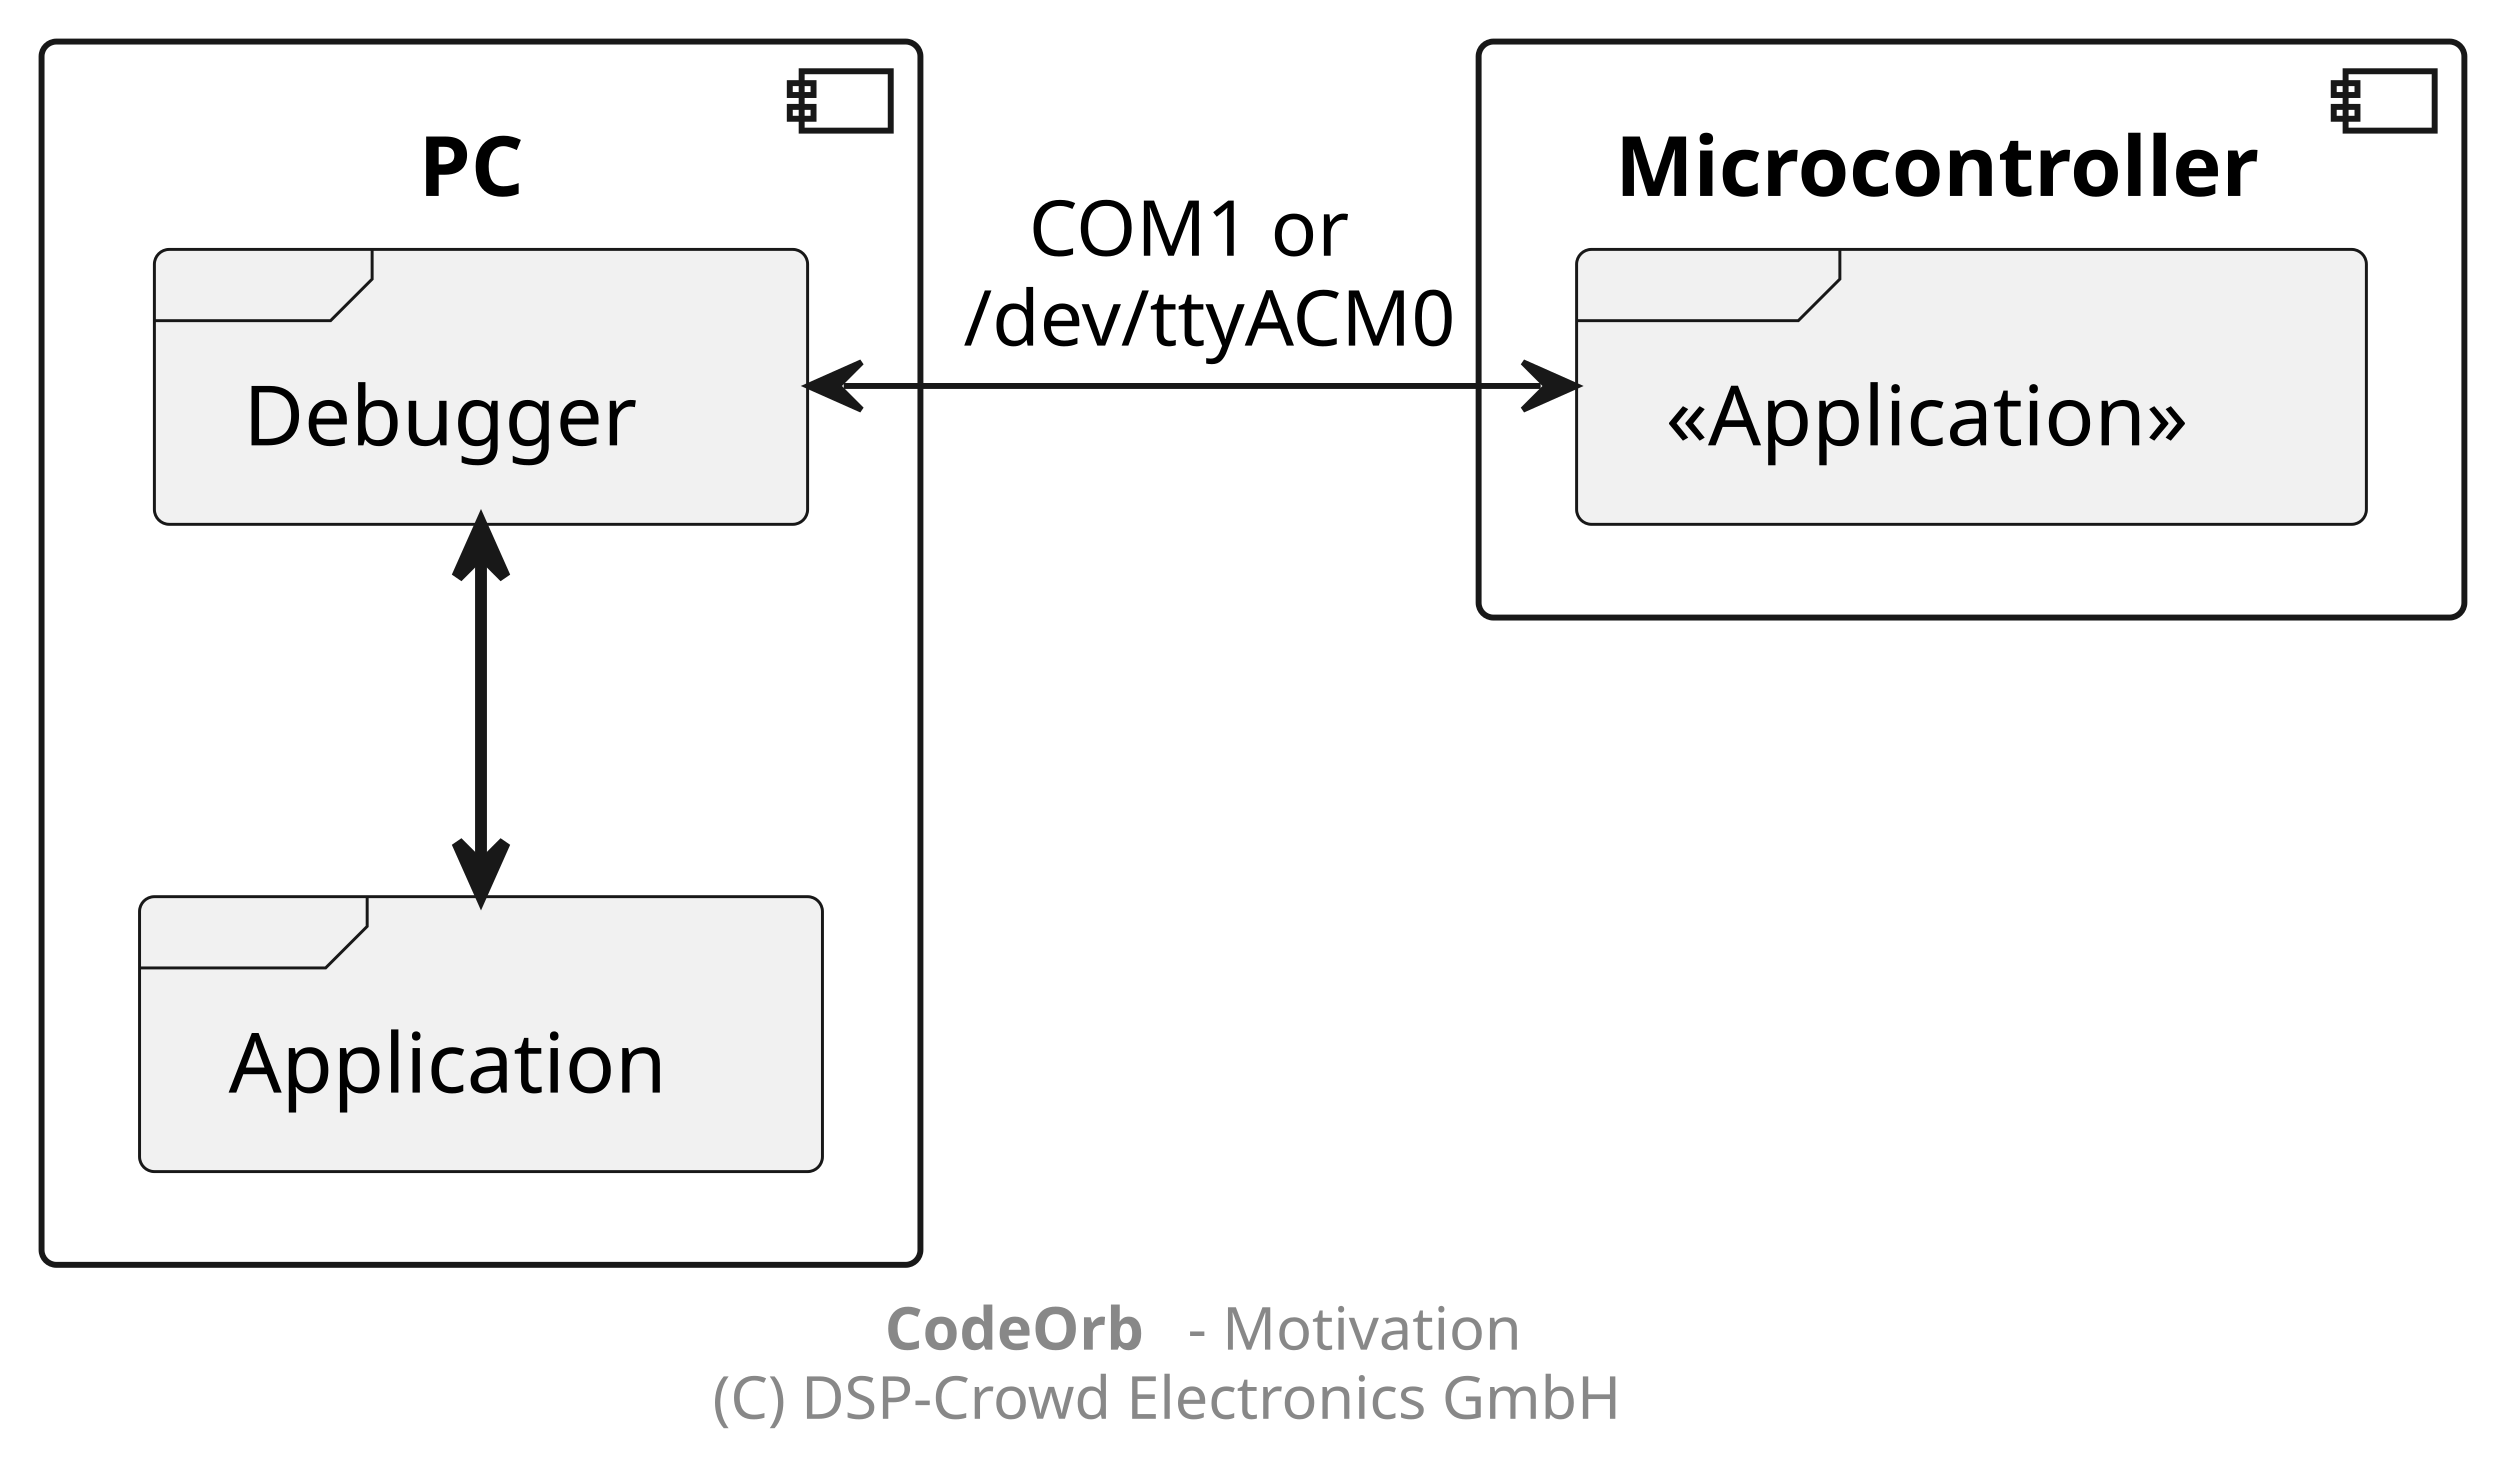
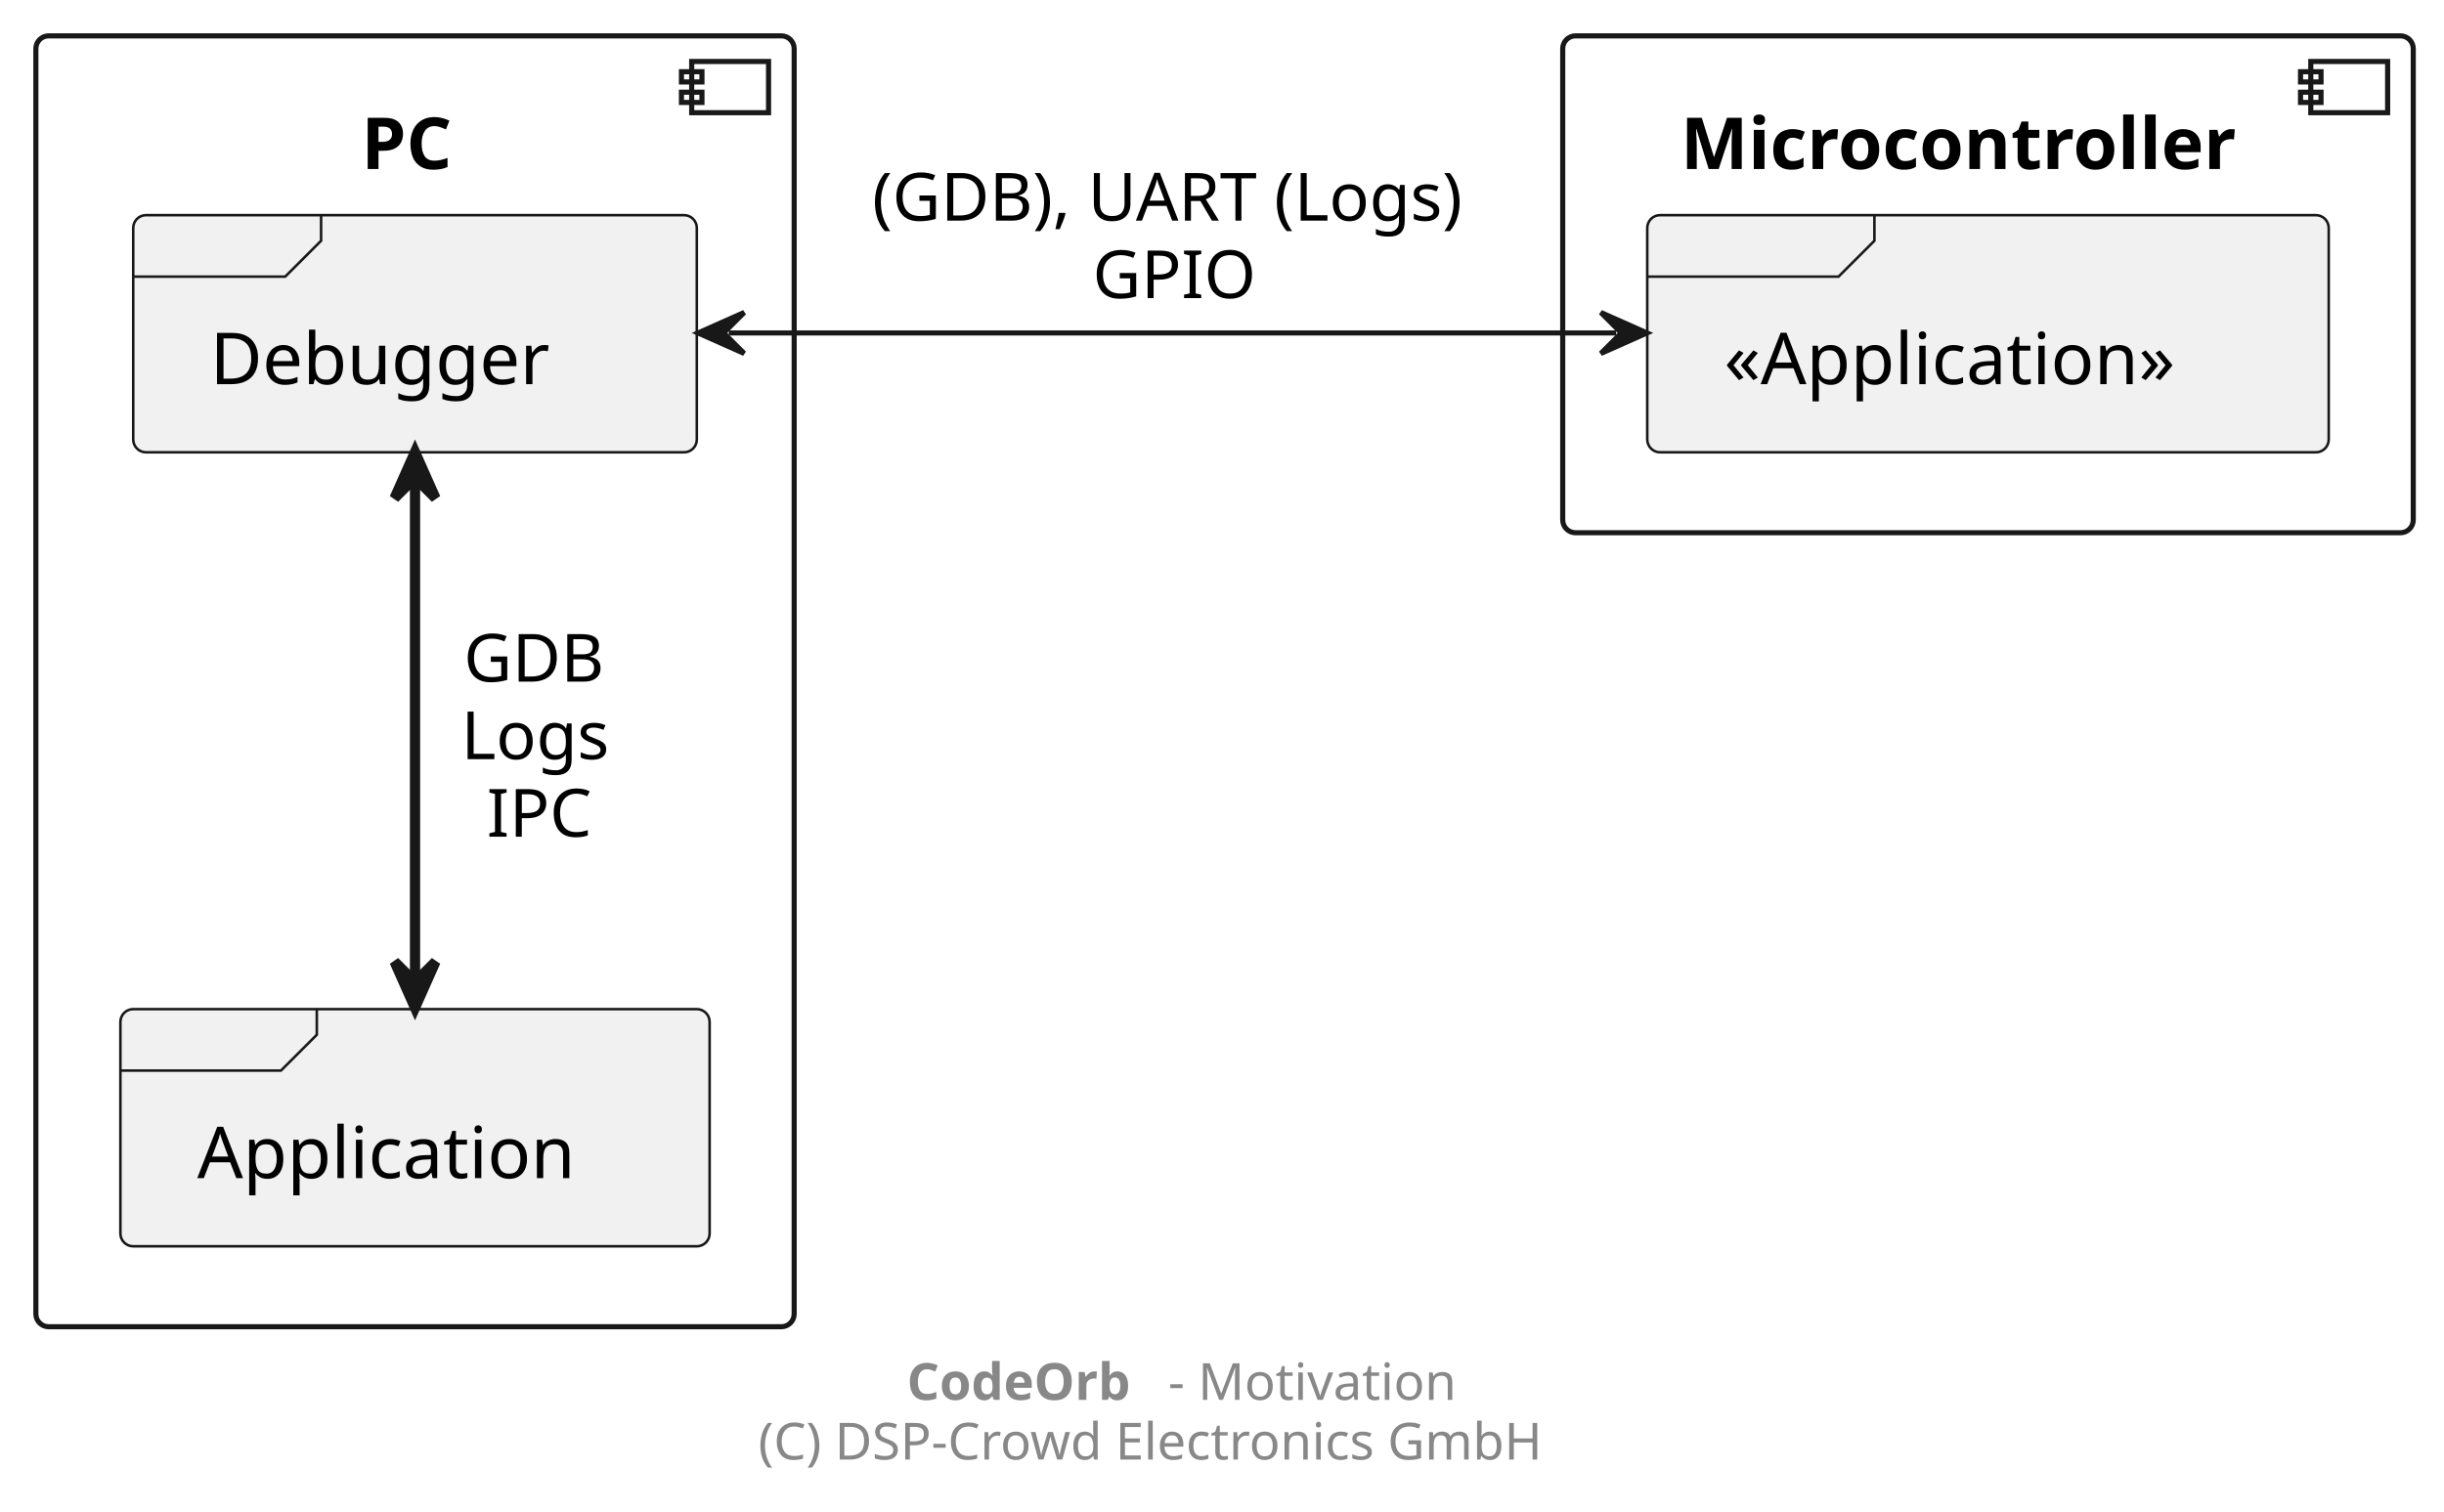
- <svg xmlns="http://www.w3.org/2000/svg" contentStyleType="text/css" height="249px" preserveAspectRatio="none" style="width:421px;height:249px;background:#FFFFFF;" version="1.1" viewBox="0 0 421 249" width="421px" zoomAndPan="magnify">
+ <svg xmlns="http://www.w3.org/2000/svg" contentStyleType="text/css" height="295px" preserveAspectRatio="none" style="width:477px;height:295px;background:#FFFFFF;" version="1.1" viewBox="0 0 477 295" width="477px" zoomAndPan="magnify">
  <defs />
  <g>
    <g id="cluster_pPc">
-       <rect fill="none" height="206" rx="2.5" ry="2.5" style="stroke:#181818;stroke-width:1.0;" width="148" x="7" y="7" />
+       <rect fill="none" height="252" rx="2.5" ry="2.5" style="stroke:#181818;stroke-width:1.0;" width="148" x="7" y="7" />
      <rect fill="none" height="10" style="stroke:#181818;stroke-width:1.0;" width="15" x="135" y="12" />
      <rect fill="none" height="2" style="stroke:#181818;stroke-width:1.0;" width="4" x="133" y="14" />
      <rect fill="none" height="2" style="stroke:#181818;stroke-width:1.0;" width="4" x="133" y="18" />
      <text fill="#000000" font-family="sans-serif" font-size="14" font-weight="bold" lengthAdjust="spacing" textLength="21" x="70.5" y="32.995">PC</text>
    </g>
    <g id="cluster_Microcontroller">
-       <rect fill="none" height="97" rx="2.5" ry="2.5" style="stroke:#181818;stroke-width:1.0;" width="166" x="249" y="7" />
-       <rect fill="none" height="10" style="stroke:#181818;stroke-width:1.0;" width="15" x="395" y="12" />
-       <rect fill="none" height="2" style="stroke:#181818;stroke-width:1.0;" width="4" x="393" y="14" />
-       <rect fill="none" height="2" style="stroke:#181818;stroke-width:1.0;" width="4" x="393" y="18" />
-       <text fill="#000000" font-family="sans-serif" font-size="14" font-weight="bold" lengthAdjust="spacing" textLength="120" x="272" y="32.995">Microcontroller</text>
+       <rect fill="none" height="97" rx="2.5" ry="2.5" style="stroke:#181818;stroke-width:1.0;" width="166" x="305" y="7" />
+       <rect fill="none" height="10" style="stroke:#181818;stroke-width:1.0;" width="15" x="451" y="12" />
+       <rect fill="none" height="2" style="stroke:#181818;stroke-width:1.0;" width="4" x="449" y="14" />
+       <rect fill="none" height="2" style="stroke:#181818;stroke-width:1.0;" width="4" x="449" y="18" />
+       <text fill="#000000" font-family="sans-serif" font-size="14" font-weight="bold" lengthAdjust="spacing" textLength="120" x="328" y="32.995">Microcontroller</text>
    </g>
    <g id="elem_pDbg">
      <rect fill="#F1F1F1" height="46.297" rx="2.5" ry="2.5" style="stroke:#181818;stroke-width:0.5;" width="110" x="26" y="42" />
      <path d="M62.667,42 L62.667,47 L55.667,54 L26,54 " fill="none" style="stroke:#181818;stroke-width:0.5;" />
      <text fill="#000000" font-family="sans-serif" font-size="14" lengthAdjust="spacing" textLength="70" x="41" y="74.995">Debugger</text>
    </g>
    <g id="elem_pApp">
-       <rect fill="#F1F1F1" height="46.297" rx="2.5" ry="2.5" style="stroke:#181818;stroke-width:0.5;" width="115" x="23.5" y="151" />
-       <path d="M61.833,151 L61.833,156 L54.833,163 L23.5,163 " fill="none" style="stroke:#181818;stroke-width:0.5;" />
-       <text fill="#000000" font-family="sans-serif" font-size="14" lengthAdjust="spacing" textLength="75" x="38.5" y="183.995">Application</text>
+       <rect fill="#F1F1F1" height="46.297" rx="2.5" ry="2.5" style="stroke:#181818;stroke-width:0.5;" width="115" x="23.5" y="197" />
+       <path d="M61.833,197 L61.833,202 L54.833,209 L23.5,209 " fill="none" style="stroke:#181818;stroke-width:0.5;" />
+       <text fill="#000000" font-family="sans-serif" font-size="14" lengthAdjust="spacing" textLength="75" x="38.5" y="229.995">Application</text>
    </g>
    <g id="elem_pAppUc">
-       <rect fill="#F1F1F1" height="46.297" rx="2.5" ry="2.5" style="stroke:#181818;stroke-width:0.5;" width="133" x="265.5" y="42" />
-       <path d="M309.833,42 L309.833,47 L302.833,54 L265.5,54 " fill="none" style="stroke:#181818;stroke-width:0.5;" />
-       <text fill="#000000" font-family="sans-serif" font-size="14" lengthAdjust="spacing" textLength="93" x="280.5" y="74.995">«Application»</text>
+       <rect fill="#F1F1F1" height="46.297" rx="2.5" ry="2.5" style="stroke:#181818;stroke-width:0.5;" width="133" x="321.5" y="42" />
+       <path d="M365.833,42 L365.833,47 L358.833,54 L321.5,54 " fill="none" style="stroke:#181818;stroke-width:0.5;" />
+       <text fill="#000000" font-family="sans-serif" font-size="14" lengthAdjust="spacing" textLength="93" x="336.5" y="74.995">«Application»</text>
    </g>
    <g id="link_pDbg_pApp">
-       <path d="M81,94.17 C81,112.53 81,126.5 81,144.86 " fill="none" id="pDbg-pApp" style="stroke:#181818;stroke-width:2.0;" />
-       <polygon fill="#181818" points="81,88.17,77,97.17,81,93.17,85,97.17,81,88.17" style="stroke:#181818;stroke-width:2.0;" />
-       <polygon fill="#181818" points="81,150.86,85,141.86,81,145.86,77,141.86,81,150.86" style="stroke:#181818;stroke-width:2.0;" />
+       <path d="M81,94.25 C81,123.26 81,161.7 81,190.73 " fill="none" id="pDbg-pApp" style="stroke:#181818;stroke-width:2.0;" />
+       <polygon fill="#181818" points="81,88.25,77,97.25,81,93.25,85,97.25,81,88.25" style="stroke:#181818;stroke-width:2.0;" />
+       <polygon fill="#181818" points="81,196.73,85,187.73,81,191.73,77,187.73,81,196.73" style="stroke:#181818;stroke-width:2.0;" />
+       <text fill="#000000" font-family="sans-serif" font-size="13" lengthAdjust="spacing" textLength="29" x="90.5" y="133.067">GDB</text>
+       <text fill="#000000" font-family="sans-serif" font-size="13" lengthAdjust="spacing" textLength="30" x="90" y="148.2">Logs</text>
+       <text fill="#000000" font-family="sans-serif" font-size="13" lengthAdjust="spacing" textLength="20" x="95" y="163.333">IPC</text>
    </g>
    <g id="link_pDbg_pAppUc">
-       <path d="M142.08,65 C180.18,65 219.08,65 259.45,65 " fill="none" id="pDbg-pAppUc" style="stroke:#181818;stroke-width:1.0;" />
-       <polygon fill="#181818" points="136.08,65,145.08,69,141.08,65,145.08,61,136.08,65" style="stroke:#181818;stroke-width:1.0;" />
-       <polygon fill="#181818" points="265.45,65,256.45,61,260.45,65,256.45,69,265.45,65" style="stroke:#181818;stroke-width:1.0;" />
-       <text fill="#000000" font-family="sans-serif" font-size="13" lengthAdjust="spacing" textLength="55" x="173.25" y="43.067">COM1 or</text>
-       <text fill="#000000" font-family="sans-serif" font-size="13" lengthAdjust="spacing" textLength="85" x="162.25" y="58.2">/dev/ttyACM0</text>
+       <path d="M142.24,65 C194.2,65 260.08,65 315.44,65 " fill="none" id="pDbg-pAppUc" style="stroke:#181818;stroke-width:1.0;" />
+       <polygon fill="#181818" points="136.24,65,145.24,69,141.24,65,145.24,61,136.24,65" style="stroke:#181818;stroke-width:1.0;" />
+       <polygon fill="#181818" points="321.44,65,312.44,61,316.44,65,312.44,69,321.44,65" style="stroke:#181818;stroke-width:1.0;" />
+       <text fill="#000000" font-family="sans-serif" font-size="13" lengthAdjust="spacing" textLength="125" x="170.25" y="43.067">(GDB), UART (Logs)</text>
+       <text fill="#000000" font-family="sans-serif" font-size="13" lengthAdjust="spacing" textLength="31" x="213.25" y="58.2">GPIO</text>
    </g>
-     <text fill="#888888" font-family="sans-serif" font-size="10" font-weight="bold" lengthAdjust="spacing" textLength="48" x="149" y="227.282">CodeOrb</text>
-     <text fill="#888888" font-family="sans-serif" font-size="10" lengthAdjust="spacing" textLength="58" x="200" y="227.282">- Motivation</text>
-     <text fill="#888888" font-family="sans-serif" font-size="10" lengthAdjust="spacing" textLength="167" x="120" y="238.923">(C) DSP-Crowd Electronics GmbH</text>
+     <text fill="#888888" font-family="sans-serif" font-size="10" font-weight="bold" lengthAdjust="spacing" textLength="48" x="177" y="273.282">CodeOrb</text>
+     <text fill="#888888" font-family="sans-serif" font-size="10" lengthAdjust="spacing" textLength="58" x="228" y="273.282">- Motivation</text>
+     <text fill="#888888" font-family="sans-serif" font-size="10" lengthAdjust="spacing" textLength="167" x="148" y="284.923">(C) DSP-Crowd Electronics GmbH</text>
  </g>
</svg>
